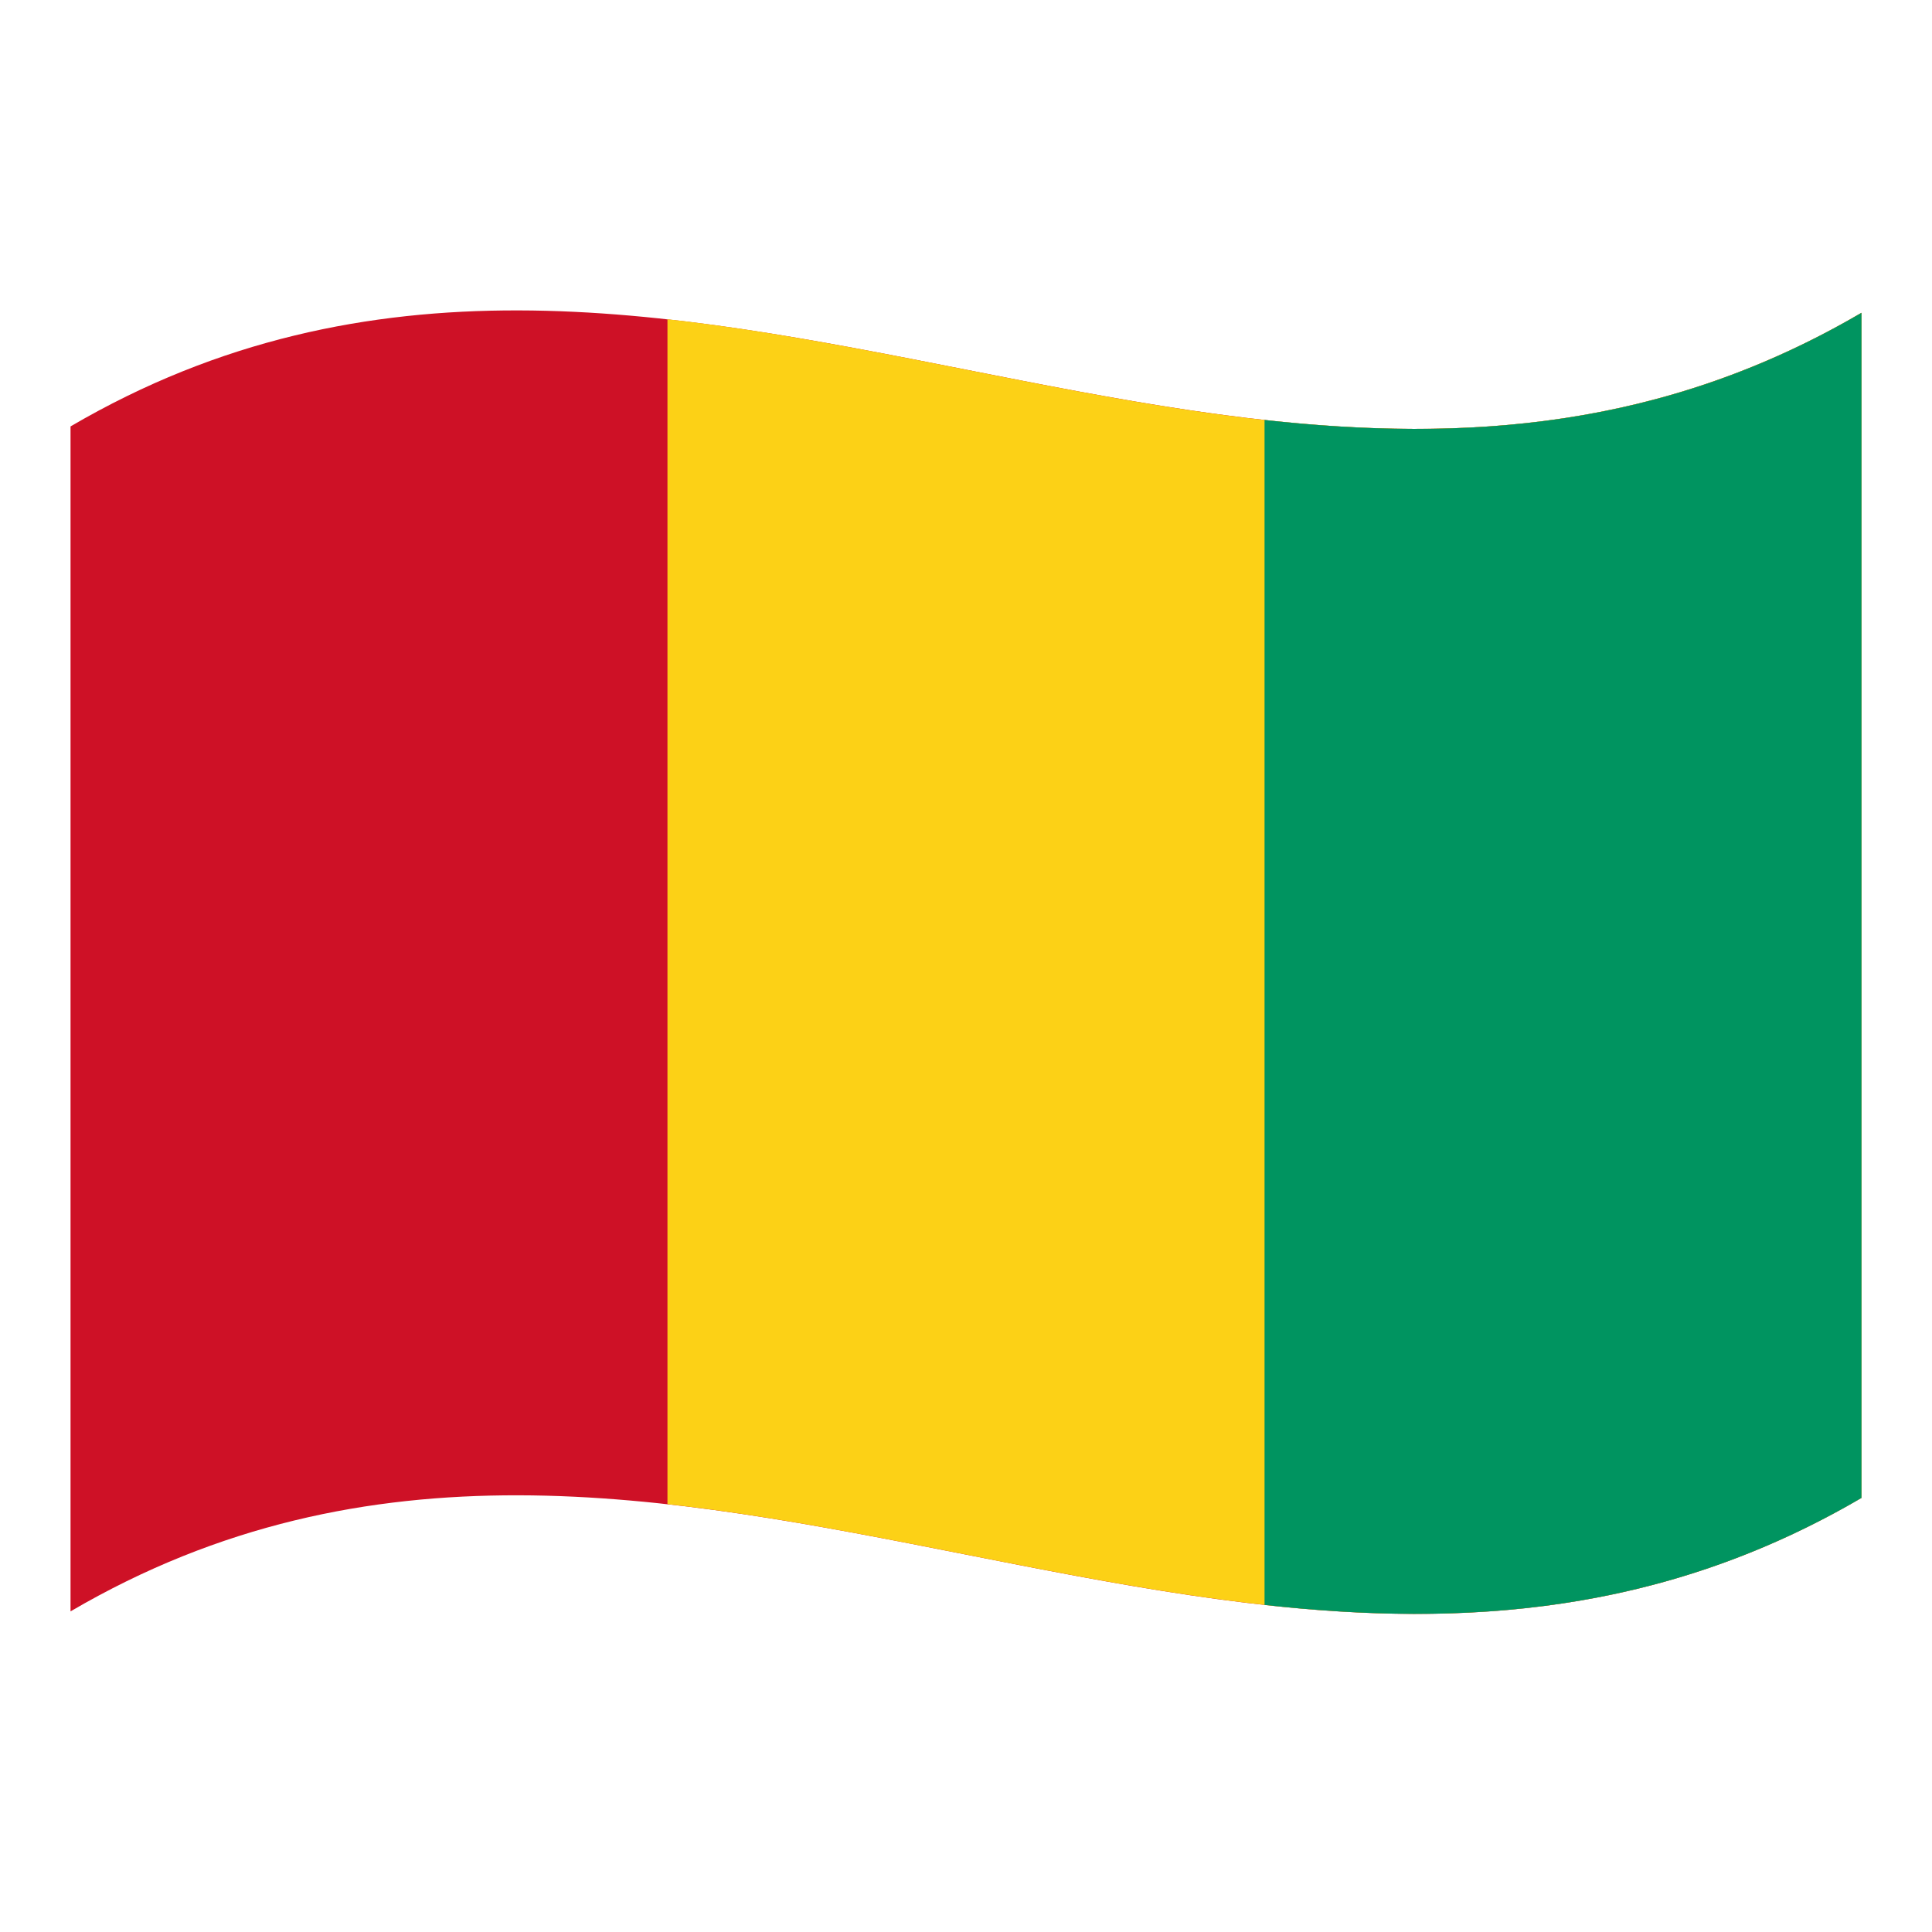
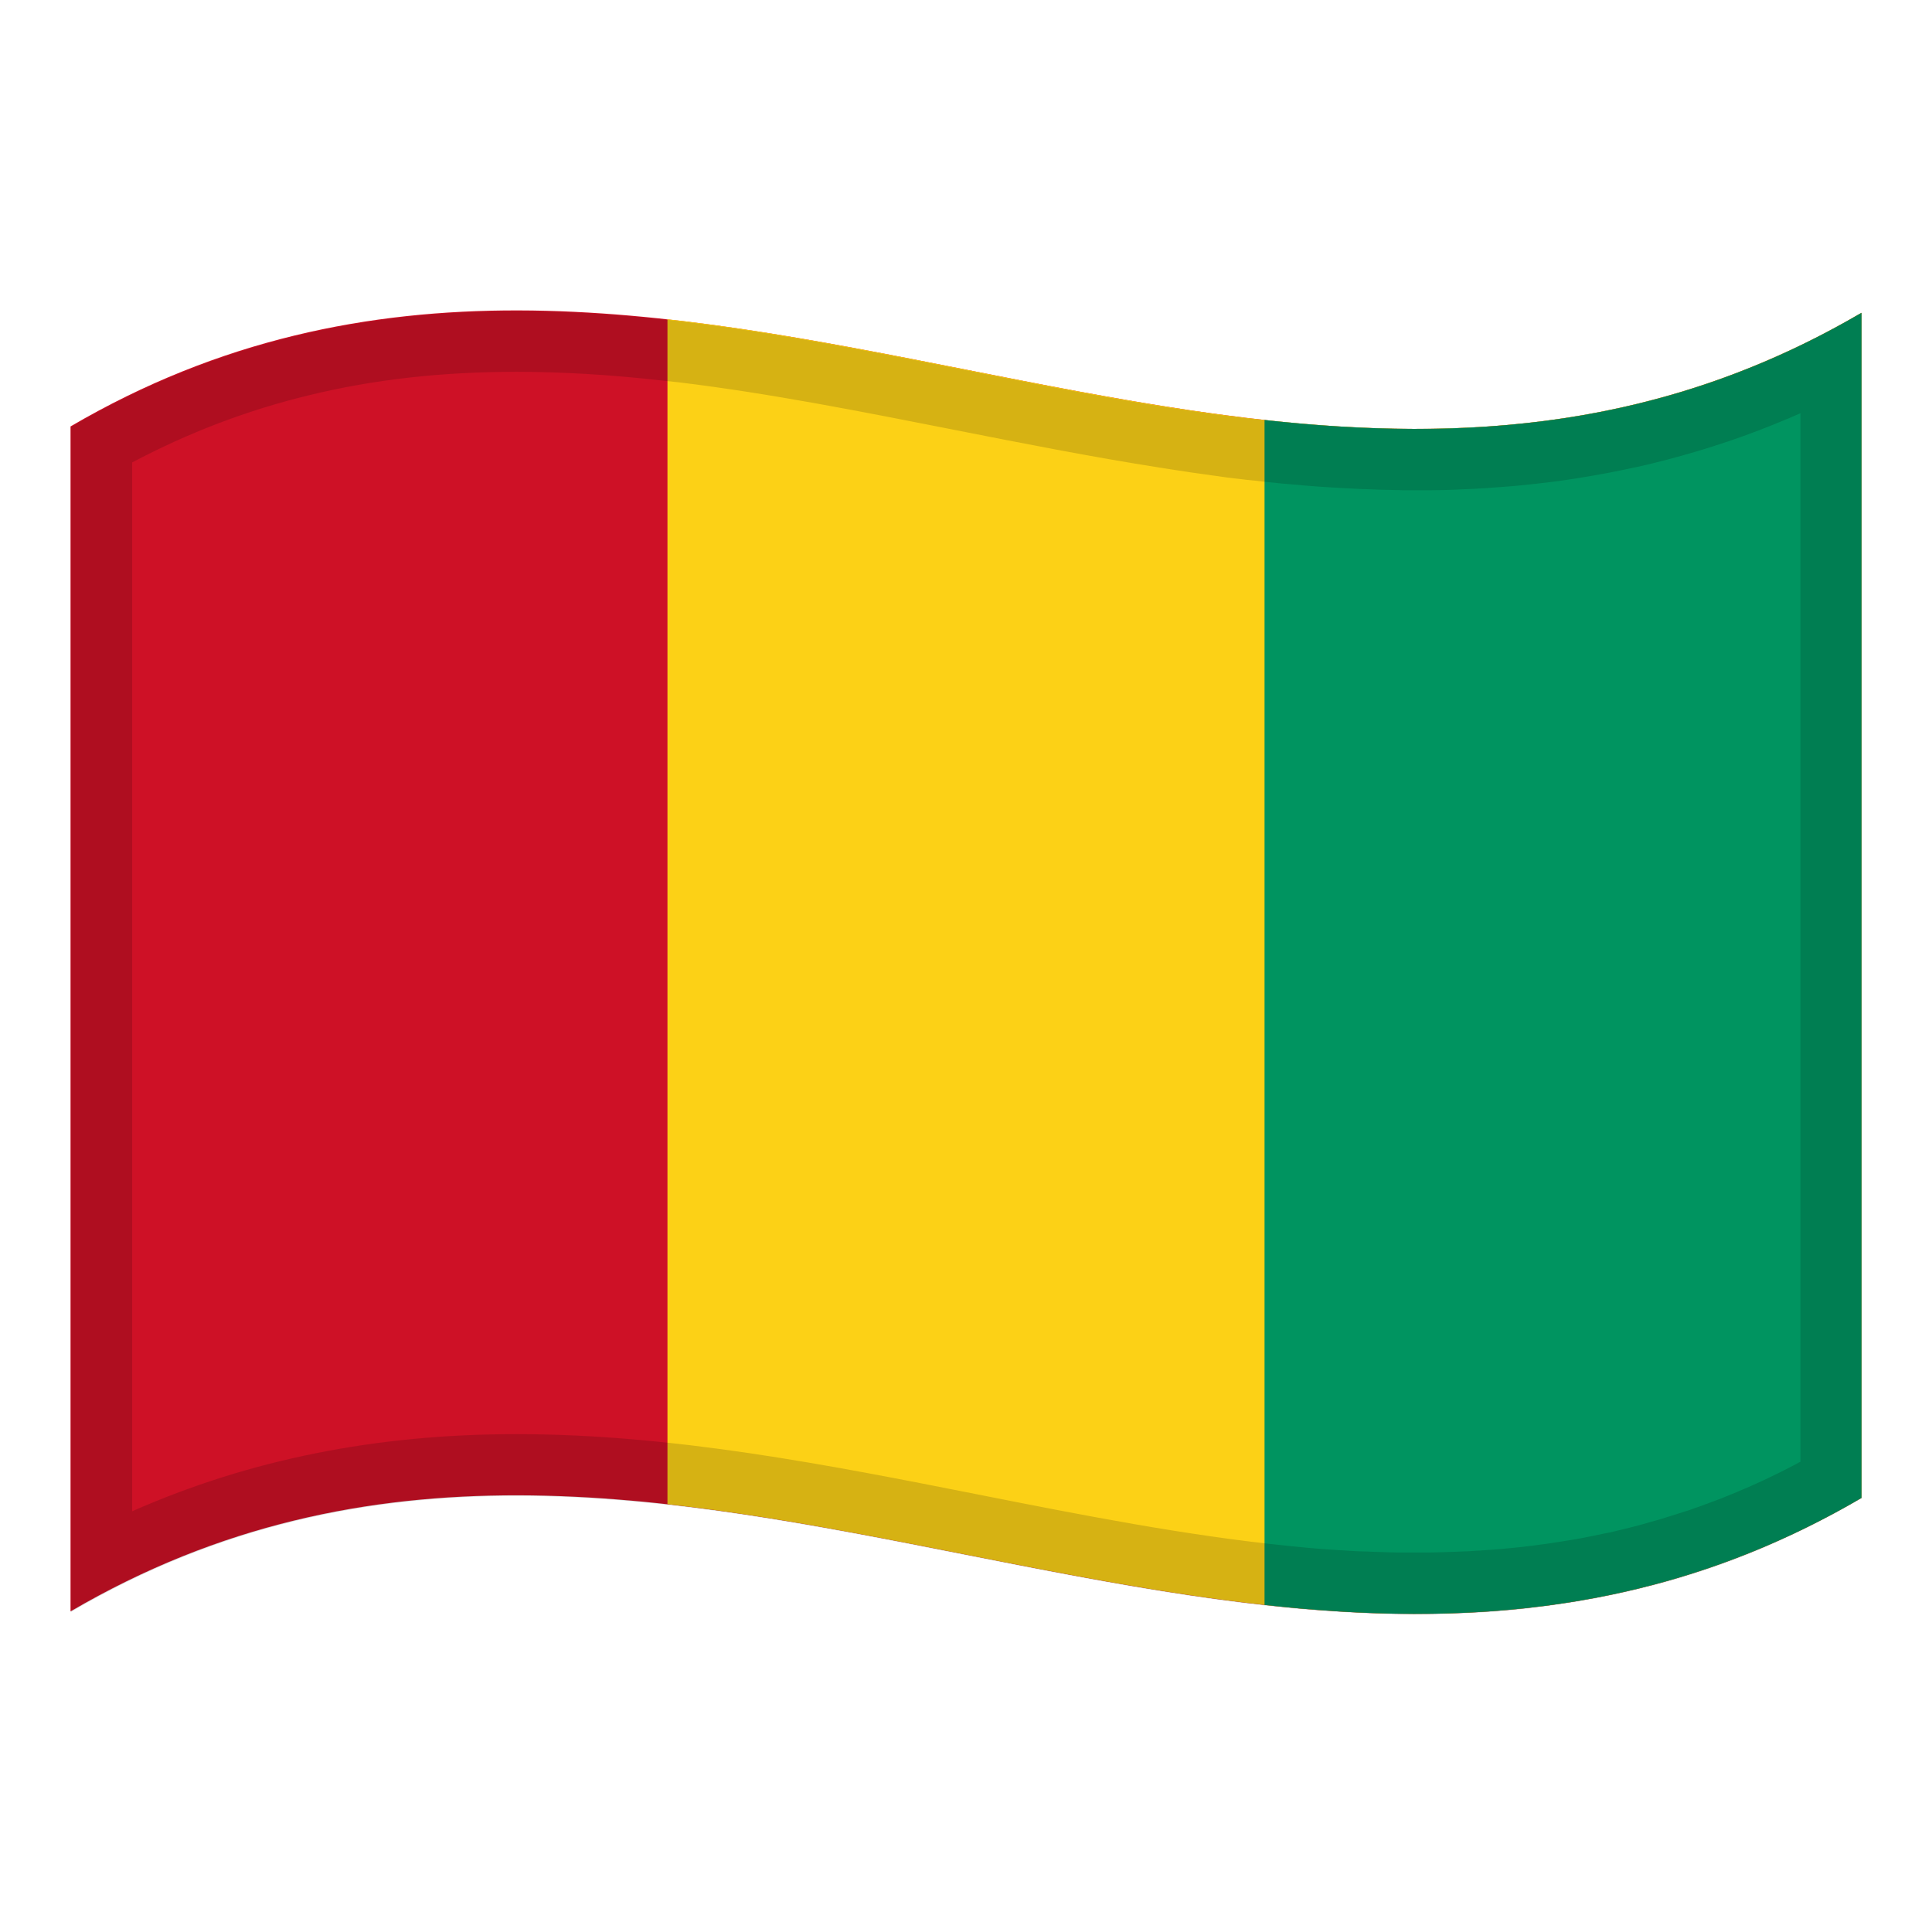
<svg xmlns="http://www.w3.org/2000/svg" version="1.1" id="Layer_1" x="0px" y="0px" viewBox="0 0 1260 1260" style="enable-background:new 0 0 1260 1260;" xml:space="preserve">
  <style type="text/css">
	.st0{fill:#CE1126;}
	.st1{fill:#FCD116;}
	.st2{fill:#009460;}
+ 	.st3{opacity:0.15;}
</style>
  <g>
-     <path class="st0" d="M46,278.1v772.8c389.3-228,778.7,153.9,1168-74V204C824.7,432,435.3,50.2,46,278.1z" />
-     <path class="st1" d="M435.3,208.2V981c259.6,28.8,519.1,147.7,778.7-4.2V204C954.5,356,694.9,237,435.3,208.2z" />
-     <path class="st2" d="M824.7,273.9v772.8c129.8,14.4,259.6,6.1,389.3-69.8V204C1084.2,280.1,954.5,288.2,824.7,273.9z" />
+     <g>
+       <path class="st0" d="M46,278.1v772.8c389.3-228,778.7,153.9,1168-74V204C824.7,432,435.3,50.2,46,278.1z" />
+       <path class="st1" d="M435.3,208.2V981c259.6,28.8,519.1,147.7,778.7-4.2V204C954.5,356,694.9,237,435.3,208.2z" />
+       <path class="st2" d="M824.7,273.9v772.8c129.8,14.4,259.6,6.1,389.3-69.8V204C1084.2,280.1,954.5,288.2,824.7,273.9z" />
+     </g>
+     <g>
+       <g>
+         <path class="st3" d="M1205.8,208.7c-0.6,0.4-1.3,0.7-1.9,1.1c-5.5,3.1-11,6-16.4,8.8c-0.6,0.3-1.1,0.6-1.7,0.9     c-5.5,2.8-11.1,5.6-16.6,8.2c-0.5,0.2-1,0.5-1.6,0.7c-5.6,2.6-11.2,5.1-16.8,7.5c-0.5,0.2-0.9,0.4-1.4,0.6     c-5.6,2.4-11.3,4.6-16.9,6.8c-0.4,0.2-0.9,0.3-1.3,0.5c-5.7,2.2-11.3,4.2-17,6.1c-0.4,0.1-0.8,0.3-1.2,0.4     c-5.7,1.9-11.4,3.8-17.1,5.5c-0.4,0.1-0.7,0.2-1.1,0.3c-5.7,1.7-11.5,3.3-17.2,4.8c-0.3,0.1-0.7,0.2-1,0.3     c-5.7,1.5-11.5,2.9-17.2,4.2c-0.3,0.1-0.7,0.1-1,0.2c-5.8,1.3-11.5,2.5-17.3,3.6c-0.3,0.1-0.6,0.1-1,0.2     c-5.8,1.1-11.5,2.1-17.3,3c-0.3,0-0.6,0.1-1,0.1c-5.8,0.9-11.5,1.7-17.3,2.4c-0.3,0-0.6,0.1-1,0.1c-5.8,0.7-11.5,1.3-17.3,1.9     c-0.3,0-0.7,0.1-1,0.1c-5.7,0.5-11.5,1-17.2,1.4c-0.3,0-0.7,0-1,0.1c-5.7,0.4-11.4,0.6-17,0.9c-0.5,0-1,0-1.5,0.1     c-2.7,0.1-5.5,0.2-8.2,0.2c-0.1,0-0.3,0-0.4,0c-2.5,0.1-5,0.1-7.4,0.1c-1,0-1.9,0-2.9,0c-1.9,0-3.7,0-5.6,0c-1.6,0-3.1,0-4.7,0     c-1.5,0-3,0-4.4,0c-1.4,0-2.8,0-4.2-0.1c-1,0-2.1,0-3.1-0.1c-2.8-0.1-5.6-0.1-8.4-0.2c-0.6,0-1.3,0-1.9-0.1     c-1.8-0.1-3.6-0.1-5.3-0.2c-0.4,0-0.7,0-1.1,0c-3.7-0.2-7.4-0.3-11.2-0.5c-0.1,0-0.2,0-0.3,0c-11.9-0.6-23.7-1.5-35.6-2.6     c-0.4,0-0.8-0.1-1.2-0.1c-1.7-0.2-3.5-0.3-5.2-0.5c-0.8-0.1-1.7-0.2-2.5-0.3c-2.3-0.2-4.6-0.5-6.9-0.7c-1.6-0.2-3.3-0.4-4.9-0.5     c-0.9-0.1-1.9-0.2-2.8-0.3c-2-0.2-4.1-0.5-6.1-0.7c-1.1-0.1-2.2-0.3-3.3-0.4c-1.9-0.2-3.8-0.5-5.7-0.7c-1.1-0.1-2.3-0.3-3.4-0.4     c-1.6-0.2-3.2-0.4-4.8-0.6c-1.8-0.2-3.7-0.5-5.5-0.7c-1.4-0.2-2.7-0.4-4.1-0.6c-1.4-0.2-2.9-0.4-4.3-0.6c-1-0.1-2.1-0.3-3.1-0.5     c-2.8-0.4-5.6-0.8-8.4-1.2c-0.6-0.1-1.3-0.2-1.9-0.3c-1.8-0.3-3.6-0.6-5.4-0.8c-0.3,0-0.6-0.1-0.9-0.1     c-109.3-17.1-218.6-45.3-327.9-57.4v0.1c-129.8-14.4-259.5-6.1-389.3,69.8v772.8c263.4-154.3,526.9-29.3,790.3-3     c0.3,0,0.5,0.1,0.8,0.1c1.8,0.2,3.6,0.4,5.4,0.5c0.8,0.1,1.5,0.1,2.3,0.2c2.6,0.2,5.2,0.5,7.8,0.7c1.2,0.1,2.4,0.2,3.6,0.3     c1.3,0.1,2.7,0.2,4,0.3c1.5,0.1,3.1,0.2,4.6,0.3c1.6,0.1,3.2,0.2,4.7,0.3c1.8,0.1,3.5,0.2,5.3,0.3c1.1,0.1,2.2,0.1,3.3,0.2     c1.9,0.1,3.9,0.2,5.8,0.3c1.1,0.1,2.2,0.1,3.2,0.2c2,0.1,4.1,0.2,6.1,0.3c1,0,2,0.1,3,0.1c2,0.1,4.1,0.1,6.1,0.2     c1,0,1.9,0.1,2.9,0.1c2.1,0,4.2,0.1,6.2,0.1c1,0,2,0,3,0c2,0,4,0,6,0c1.1,0,2.1,0,3.2,0c2,0,4,0,6,0c1.1,0,2.1,0,3.2,0     c1.8,0,3.7-0.1,5.5-0.1c1.3,0,2.7-0.1,4-0.1c1.8,0,3.6-0.1,5.4-0.2c1.2,0,2.3-0.1,3.5-0.1c1.6-0.1,3.3-0.1,4.9-0.2     c1.7-0.1,3.3-0.2,5-0.2c1.6-0.1,3.1-0.2,4.7-0.3c1.3-0.1,2.6-0.2,3.9-0.2c1.4-0.1,2.8-0.2,4.2-0.3c2-0.1,4-0.3,6-0.5     c1.3-0.1,2.7-0.2,4-0.3c1.4-0.1,2.8-0.3,4.2-0.4c1.2-0.1,2.4-0.2,3.6-0.4c2.3-0.2,4.7-0.5,7-0.8c1.1-0.1,2.2-0.3,3.3-0.4     c1.5-0.2,3-0.4,4.5-0.6c1-0.1,2-0.3,3-0.4c2.6-0.3,5.2-0.7,7.8-1.1c0.9-0.1,1.9-0.3,2.8-0.4c1.6-0.2,3.2-0.5,4.7-0.7     c0.9-0.1,1.7-0.3,2.6-0.4c2.8-0.5,5.6-0.9,8.4-1.5c0.8-0.1,1.6-0.3,2.4-0.4c1.6-0.3,3.3-0.6,4.9-0.9c0.8-0.1,1.5-0.3,2.3-0.5     c2.9-0.6,5.9-1.2,8.8-1.8c0.7-0.2,1.5-0.3,2.2-0.5c1.7-0.4,3.3-0.7,5-1.1c0.7-0.2,1.5-0.3,2.2-0.5c3-0.7,5.9-1.4,8.9-2.2     c0.7-0.2,1.4-0.4,2.2-0.5c1.7-0.4,3.3-0.9,5-1.3c0.8-0.2,1.5-0.4,2.3-0.6c2.9-0.8,5.8-1.6,8.7-2.4c0.8-0.2,1.6-0.5,2.4-0.7     c1.6-0.5,3.2-1,4.9-1.5c0.8-0.3,1.7-0.5,2.5-0.8c2.7-0.8,5.5-1.7,8.2-2.6c0.9-0.3,1.8-0.6,2.7-0.9c1.6-0.5,3.1-1,4.7-1.6     c1-0.3,2-0.7,3-1c2.5-0.9,5-1.8,7.4-2.7c1.1-0.4,2.2-0.8,3.3-1.2c1.4-0.5,2.9-1.1,4.3-1.7c1.2-0.5,2.4-1,3.7-1.4     c2.1-0.8,4.3-1.7,6.4-2.6c1.4-0.6,2.7-1.1,4.1-1.7c1.3-0.6,2.6-1.1,3.9-1.7c1.5-0.6,3-1.3,4.5-2c1.7-0.7,3.4-1.5,5.1-2.3     c1.6-0.7,3.3-1.5,4.9-2.3c1.2-0.5,2.3-1.1,3.5-1.6c1.8-0.9,3.7-1.7,5.5-2.6c1.2-0.6,2.4-1.2,3.6-1.8c2-1,4-2,5.9-3     c1-0.5,2-1,2.9-1.5c2.2-1.1,4.4-2.3,6.7-3.5c0.6-0.3,1.3-0.7,1.9-1c2.3-1.3,4.7-2.6,7-3.9c0.8-0.4,1.6-0.9,2.4-1.3     c2.7-1.5,5.3-3,8-4.6c0,0,0,0,0,0v0v-0.1V204C1211.3,205.6,1208.6,207.1,1205.8,208.7z M1174,953.4c-1.4,0.8-2.9,1.5-4.3,2.3     c-0.9,0.5-1.8,0.9-2.7,1.4c-1.8,0.9-3.7,1.9-5.5,2.8c-1.1,0.6-2.2,1.1-3.3,1.6c-1.7,0.8-3.4,1.7-5.1,2.5c-1.1,0.5-2.1,1-3.2,1.5     c-1.5,0.7-3.1,1.4-4.6,2.1c-1.6,0.7-3.1,1.4-4.7,2.1c-1.4,0.6-2.8,1.2-4.2,1.8c-1.2,0.5-2.5,1-3.7,1.6c-1.2,0.5-2.5,1-3.7,1.5     c-2,0.8-3.9,1.6-5.9,2.4c-1.2,0.5-2.3,0.9-3.4,1.3c-1.3,0.5-2.7,1-4,1.5c-1,0.4-2,0.7-2.9,1.1l-0.1,0c-2.3,0.9-4.6,1.7-6.9,2.5     l-0.3,0.1c-0.8,0.3-1.7,0.6-2.5,0.9c-1.4,0.5-2.8,1-4.3,1.4c-0.7,0.2-1.5,0.5-2.2,0.7l-0.3,0.1c-2.5,0.8-5.1,1.6-7.6,2.4     c0,0-1.8,0.6-2.3,0.7c-1.5,0.5-3,0.9-4.5,1.4c-0.5,0.2-2.2,0.6-2.2,0.6c-2.7,0.8-5.4,1.5-8.1,2.3l-2.1,0.6     c-1.5,0.4-3.1,0.8-4.6,1.2l-2,0.5c-2.8,0.7-5.5,1.4-8.2,2l-2,0.5c-1.6,0.4-3.1,0.7-4.6,1l-2.1,0.4c-2.7,0.6-5.4,1.1-8.1,1.7     l-2.2,0.4c-1.5,0.3-3,0.6-4.5,0.9l-2.3,0.4c-2.6,0.5-5.2,0.9-7.8,1.3l-2.5,0.4c-1.4,0.2-2.9,0.5-4.4,0.7     c-0.7,0.1-2.6,0.4-2.6,0.4c-2.4,0.4-4.9,0.7-7.3,1c0,0-2,0.3-2.8,0.4c-1.4,0.2-2.8,0.4-4.2,0.5c-0.9,0.1-1.7,0.2-2.5,0.3     l-0.6,0.1c-2.2,0.2-4.3,0.5-6.5,0.7c-1.1,0.1-2.2,0.2-3.3,0.3c-1.3,0.1-2.6,0.2-3.9,0.4c-1.3,0.1-2.5,0.2-3.8,0.3     c-1.9,0.2-3.7,0.3-5.6,0.4c-1.3,0.1-2.6,0.2-4,0.3c-1.2,0.1-2.4,0.2-3.6,0.2c-1.5,0.1-3,0.2-4.4,0.3c-1.5,0.1-3.1,0.2-4.7,0.2     c-1.5,0.1-3.1,0.1-4.6,0.2c-1.1,0-2.2,0.1-3.3,0.1c-1.7,0.1-3.4,0.1-5.1,0.2c-1.2,0-2.5,0.1-3.8,0.1c-1.7,0-3.5,0.1-5.2,0.1     c-1,0-2,0-3,0c-1.9,0-3.8,0-5.7,0c-1,0-2,0-3,0c-1.9,0-3.8,0-5.7,0c-1,0-1.9,0-2.9,0c-2,0-3.9-0.1-5.9-0.1l-2.7-0.1     c-2-0.1-3.9-0.1-5.9-0.2c-0.9,0-1.9-0.1-2.8-0.1c-1.9-0.1-3.9-0.2-5.8-0.2c-1.1,0-2.1-0.1-3.1-0.1c-1.8-0.1-3.7-0.2-5.5-0.3     c-1-0.1-2.1-0.1-3.1-0.2c-1.7-0.1-3.4-0.2-5-0.3c-1.5-0.1-3-0.2-4.5-0.3c-1.5-0.1-3-0.2-4.4-0.3c-1.3-0.1-2.6-0.2-3.8-0.3     c-1.2-0.1-2.3-0.2-3.5-0.3c-2.5-0.2-5-0.4-7.5-0.7l-2.1-0.2c-1.8-0.2-3.5-0.3-5.2-0.5l-0.8-0.1c-66.8-6.7-135.8-20.3-202.4-33.5     c-98.1-19.4-199.5-39.4-301.2-39.4c-91.4,0-174,16.5-250.6,50.3v-684c36.9-19.5,74.6-33.9,114.8-43.7     c42.5-10.4,86.9-15.4,135.8-15.4c29.5,0,60.3,1.8,94.3,5.6l12.1,1.3c59.3,7.2,120.1,19.3,179,30.9c44.1,8.7,89.7,17.7,135,24.8     c0,0,4.6,0.7,6.4,1l2,0.3c2.9,0.4,5.8,0.9,8.6,1.3l3.2,0.5c1.5,0.2,2.9,0.4,4.4,0.6c1.4,0.2,2.8,0.4,4.2,0.6     c1.9,0.3,3.8,0.5,5.6,0.8c1.7,0.2,3.3,0.4,5,0.7l3.6,0.5c2,0.2,3.9,0.5,5.9,0.7l3.4,0.4c2.1,0.3,4.2,0.5,6.3,0.7l2.9,0.3     c1.7,0.2,3.4,0.4,5.1,0.6c2.4,0.3,4.8,0.5,7.2,0.7l2.6,0.3c1.8,0.2,3.6,0.4,5.5,0.5l1.2,0.1c12.6,1.2,25.1,2.1,37.1,2.7l0.2,0     c3.9,0.2,7.8,0.4,11.7,0.6l1.2,0c1.8,0.1,3.7,0.1,5.5,0.2l2,0.1c2.9,0.1,5.9,0.2,8.8,0.2c0,0,2.5,0.1,3.3,0.1c1.5,0,3,0,4.4,0.1     c1.6,0,3.1,0,4.7,0c1.4,0,2.9,0,4.3,0l0.6,0c2,0,3.9,0,5.9,0c1,0,2,0,3.1,0c2.6,0,5.3-0.1,7.9-0.1l-0.1,0l0.6,0     c2.9-0.1,5.8-0.2,8.7-0.3l1.5-0.1c6-0.2,12.1-0.5,18.1-0.9l1.1-0.1c6.1-0.4,12.3-0.9,18.3-1.4l1-0.1c6.2-0.6,12.4-1.3,18.4-2     l1-0.1c6.2-0.8,12.4-1.6,18.5-2.6l1.1-0.2c6.1-1,12.4-2,18.5-3.2l1.1-0.2c6.1-1.2,12.4-2.5,18.5-3.8l1-0.2     c6.2-1.4,12.4-2.9,18.5-4.5l1.1-0.3c6.2-1.6,12.4-3.4,18.5-5.2l1.1-0.3c6.2-1.9,12.4-3.8,18.5-5.9l1.3-0.4     c6.1-2.1,12.2-4.3,18.3-6.6l1.4-0.5c6-2.3,12.1-4.8,18.1-7.3l1.5-0.6c2.5-1.1,5-2.2,7.6-3.3V953.4z" />
+       </g>
+     </g>
  </g>
</svg>
